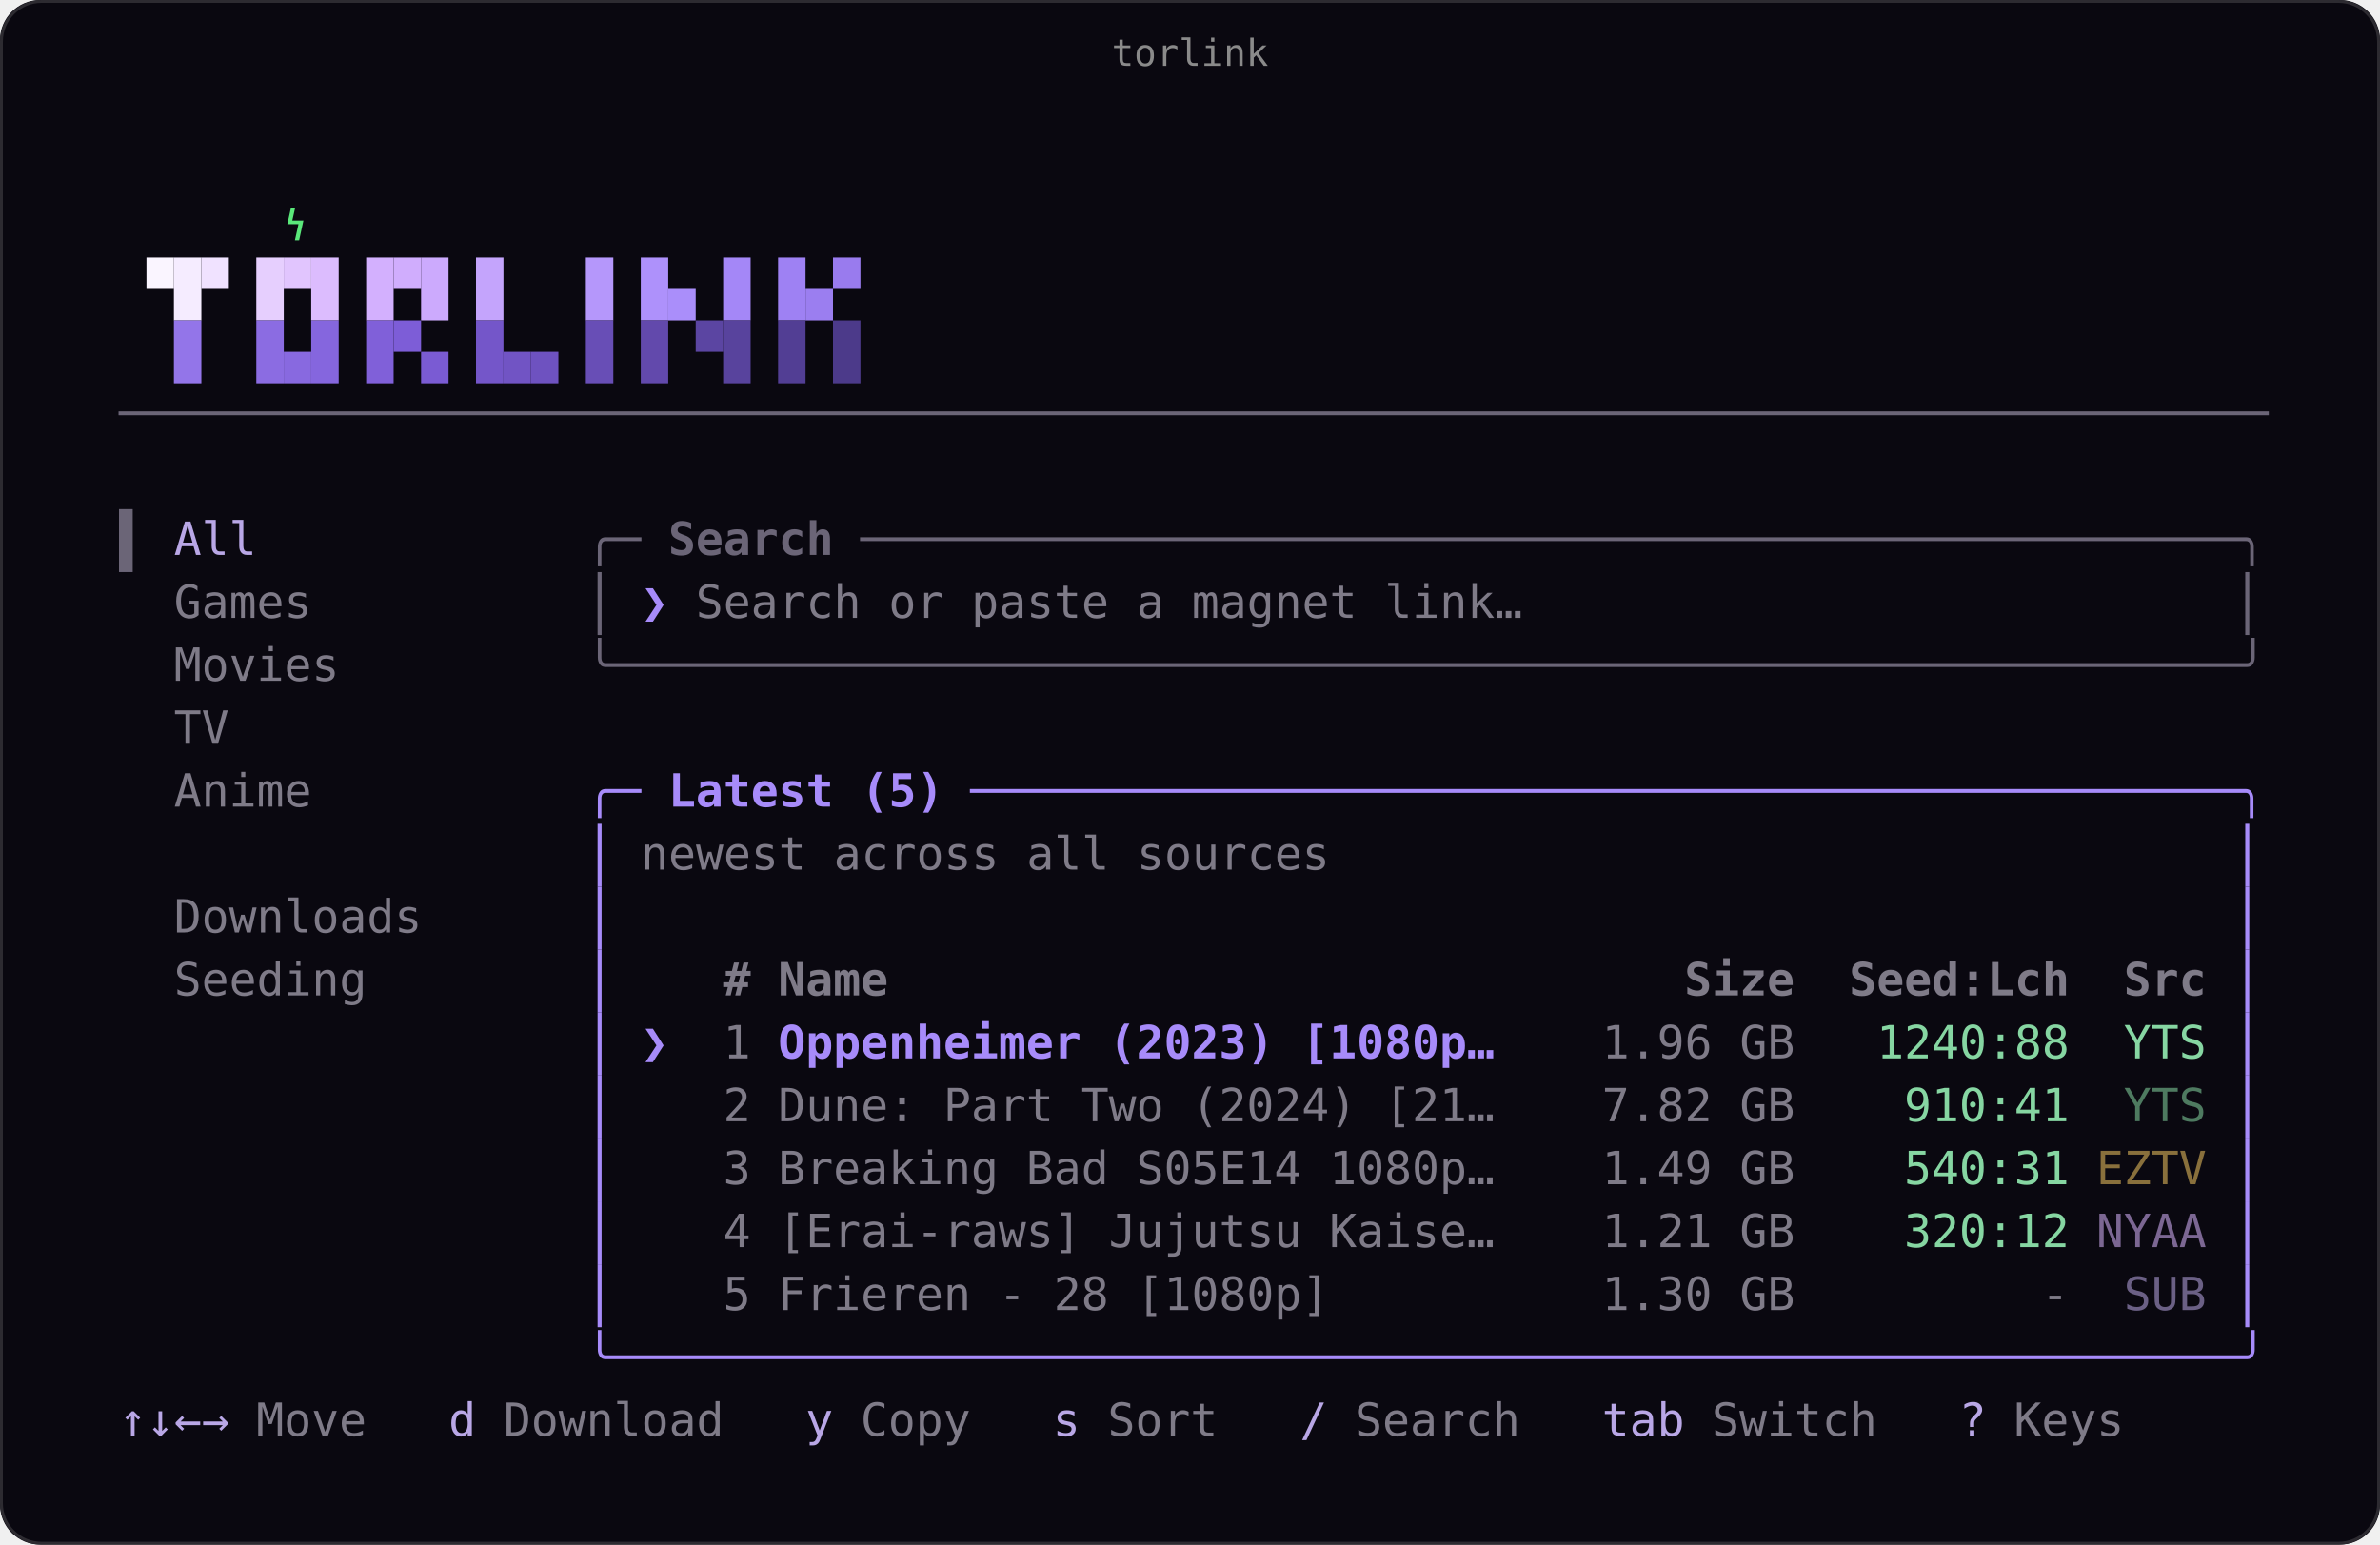
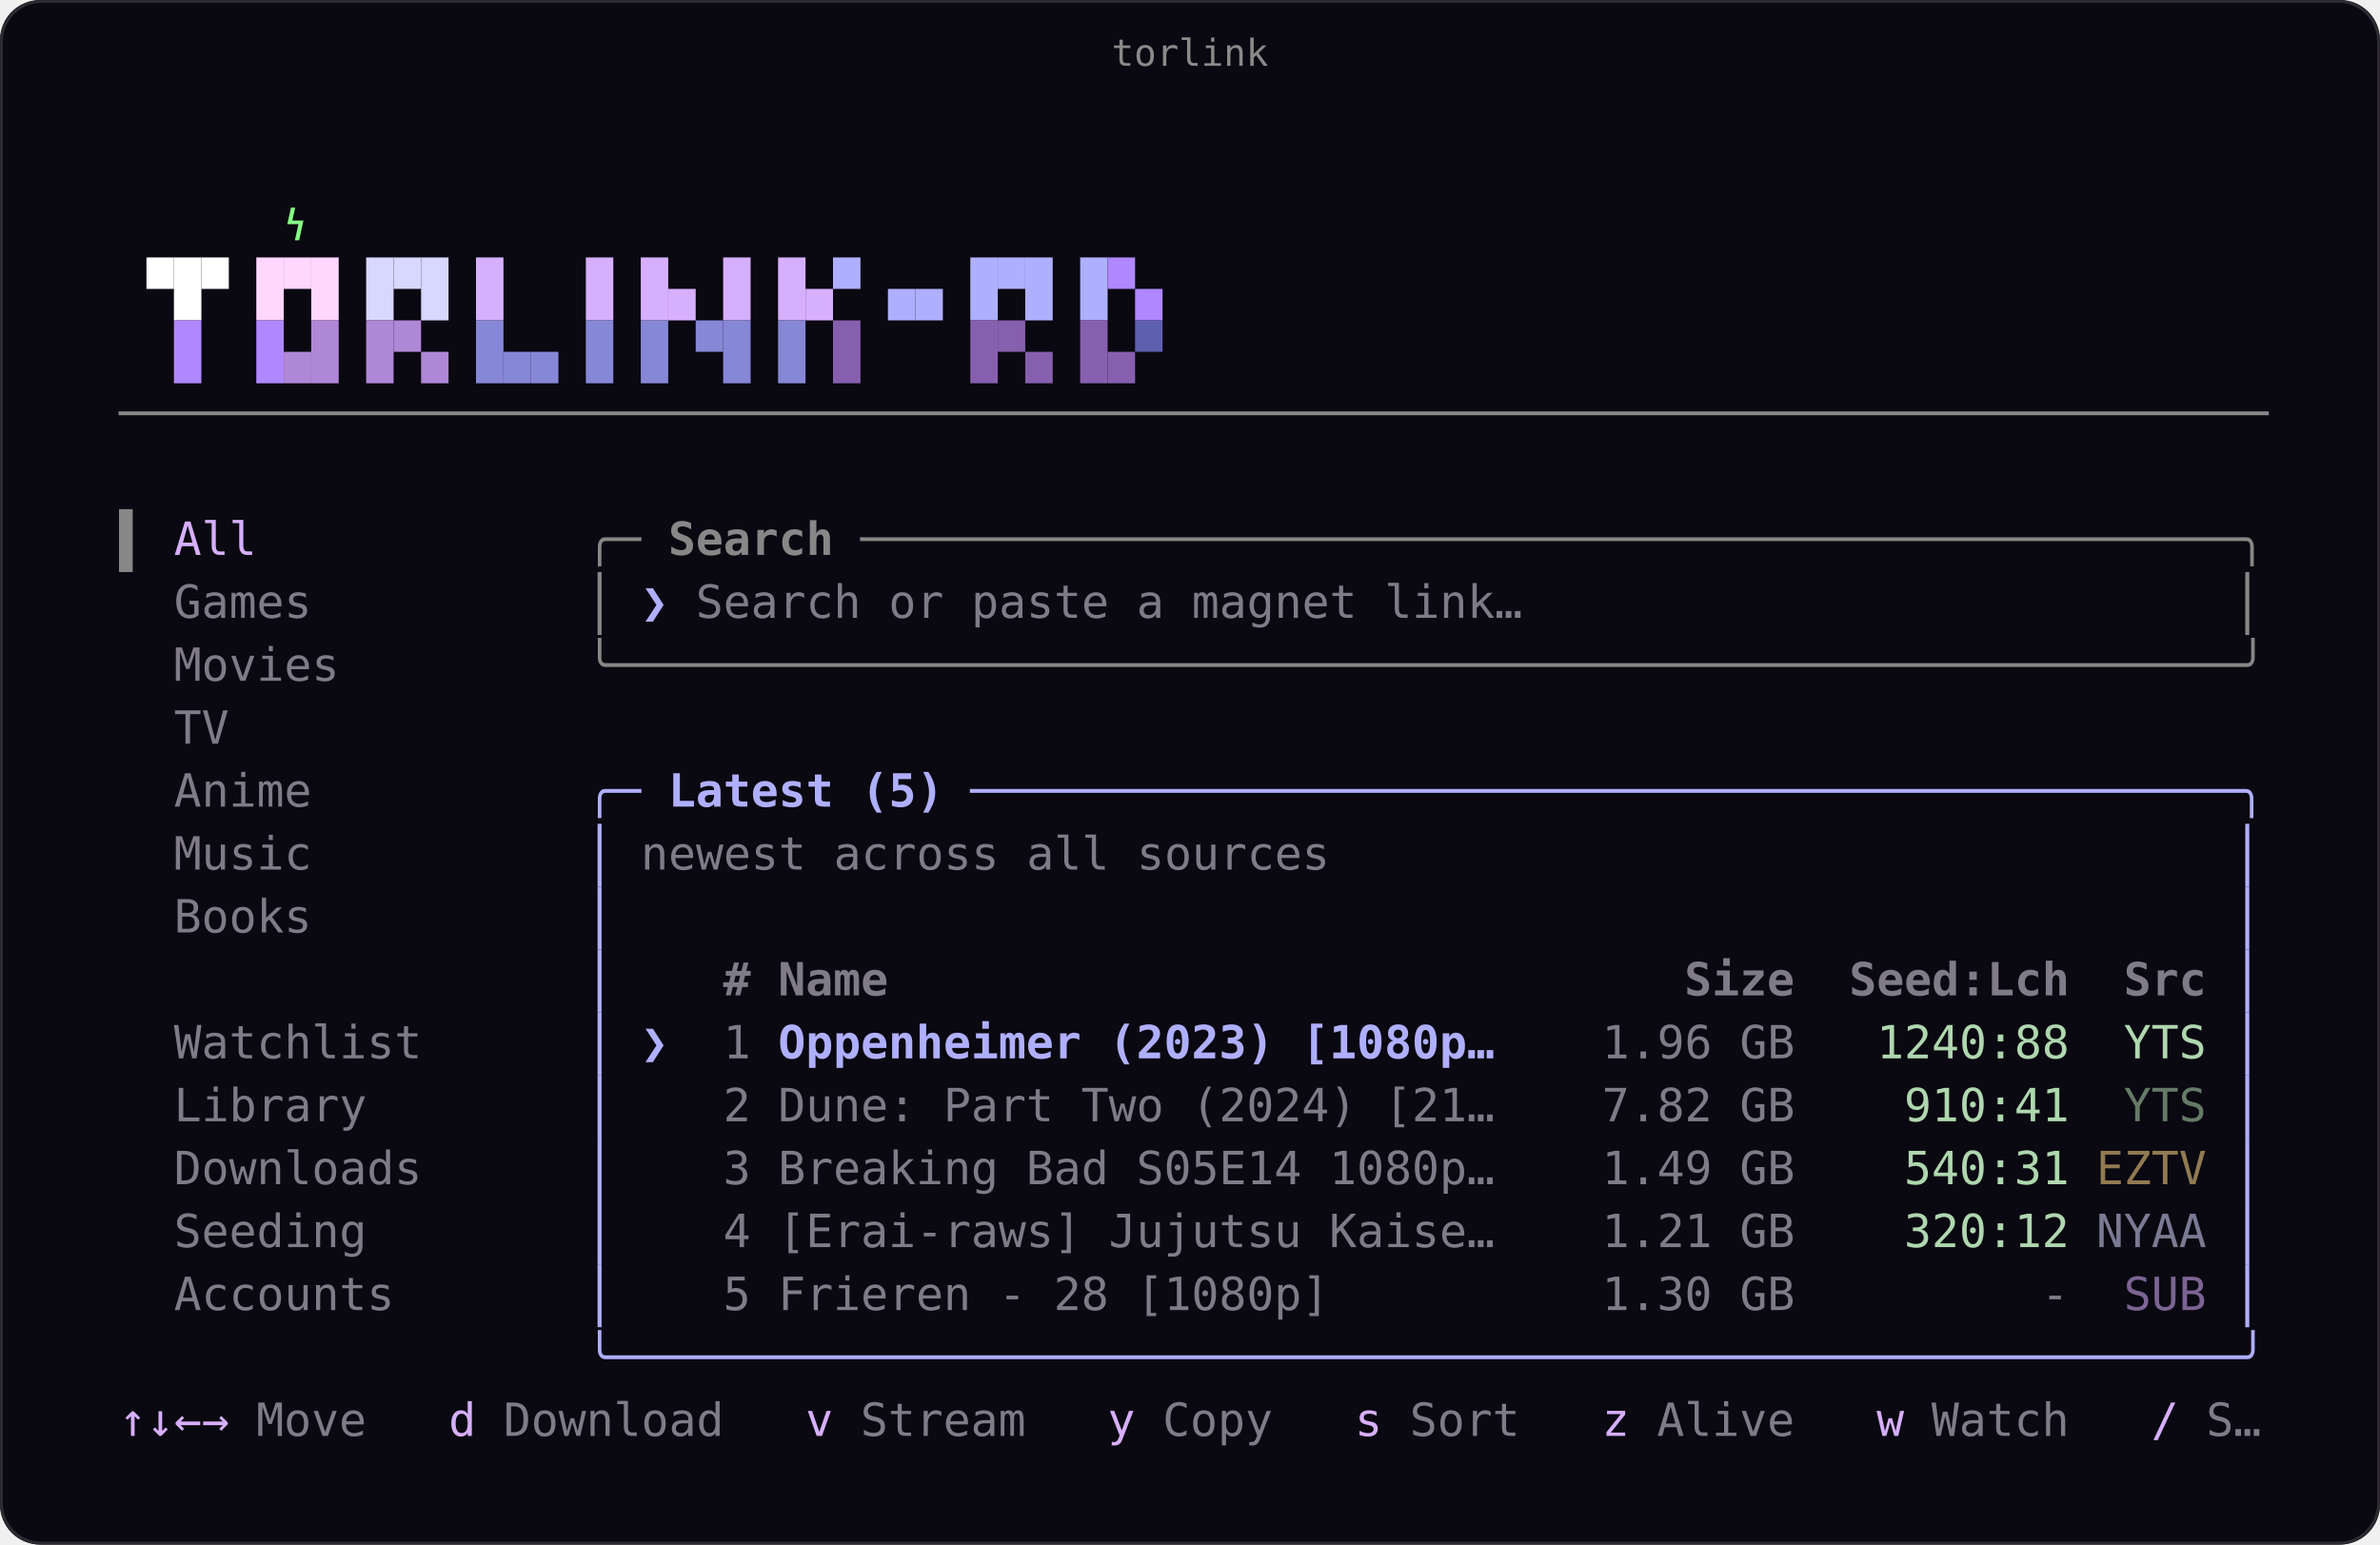
<svg xmlns="http://www.w3.org/2000/svg" width="832" height="540" viewBox="0 0 832 540" style="max-width: 832px; width: 100%; height: auto;" role="img">
  <rect width="100%" height="100%" rx="14" fill="#0a0810" />
  <rect x="0.5" y="0.5" width="831" height="539" rx="14" fill="none" stroke="#2d2b31" stroke-width="1" />
  <text x="416" y="23" text-anchor="middle" font-family="ui-monospace, &quot;Cascadia Mono&quot;, &quot;SF Mono&quot;, Menlo, Consolas, &quot;DejaVu Sans Mono&quot;, monospace" font-size="13" fill="#8a8a8a">torlink</text>
  <g font-family="ui-monospace, &quot;Cascadia Mono&quot;, &quot;SF Mono&quot;, Menlo, Consolas, &quot;DejaVu Sans Mono&quot;, monospace" font-size="16" fill="#ddd8ea">
-     <text x="99.2" y="84" textLength="9.6" lengthAdjust="spacingAndGlyphs" xml:space="preserve" fill="#5ae87a" font-weight="600">𐓏</text>
-     <rect x="51.2" y="90" width="9.6" height="11" fill="#faf5ff" />
-     <rect x="60.8" y="90" width="9.6" height="22" fill="#f5ecff" />
-     <rect x="70.4" y="90" width="9.6" height="11" fill="#f0e2ff" />
-     <rect x="89.6" y="90" width="9.6" height="22" fill="#e6cffe" />
-     <rect x="99.2" y="90" width="9.6" height="11" fill="#e1c5fe" />
-     <rect x="108.8" y="90" width="9.6" height="22" fill="#dcbcfe" />
-     <rect x="128" y="90" width="9.6" height="22" fill="#d3b0fe" />
-     <rect x="137.6" y="90" width="9.6" height="11" fill="#d0adfd" />
-     <rect x="147.2" y="90" width="9.6" height="22" fill="#ccaafd" />
-     <rect x="166.4" y="90" width="9.6" height="22" fill="#c4a4fc" />
-     <rect x="204.8" y="90" width="9.6" height="22" fill="#b597fb" />
-     <rect x="224" y="90" width="9.6" height="22" fill="#ae91fb" />
-     <rect x="233.6" y="101" width="9.6" height="11" fill="#aa8efa" />
-     <rect x="252.8" y="90" width="9.6" height="22" fill="#a487f7" />
-     <rect x="272" y="90" width="9.6" height="22" fill="#9e81f3" />
-     <rect x="281.6" y="101" width="9.6" height="11" fill="#9b7ef0" />
-     <rect x="291.2" y="90" width="9.6" height="11" fill="#997bee" />
-     <rect x="60.8" y="112" width="9.6" height="22" fill="#9375e9" />
-     <rect x="89.6" y="112" width="9.6" height="22" fill="#8b6ce2" />
-     <rect x="99.2" y="123" width="9.6" height="11" fill="#8869e0" />
-     <rect x="108.8" y="112" width="9.6" height="22" fill="#8566de" />
-     <rect x="128" y="112" width="9.6" height="22" fill="#8060d9" />
-     <rect x="137.6" y="112" width="9.6" height="11" fill="#7d5dd7" />
-     <rect x="147.2" y="123" width="9.6" height="11" fill="#7a5bd3" />
-     <rect x="166.4" y="112" width="9.6" height="22" fill="#7456c9" />
-     <rect x="176" y="123" width="9.6" height="11" fill="#7154c4" />
-     <rect x="185.6" y="123" width="9.6" height="11" fill="#6e52c0" />
-     <rect x="204.8" y="112" width="9.6" height="22" fill="#684eb6" />
-     <rect x="224" y="112" width="9.6" height="22" fill="#6249ac" />
-     <rect x="243.2" y="112" width="9.6" height="11" fill="#5b45a2" />
-     <rect x="252.8" y="112" width="9.6" height="22" fill="#58439d" />
-     <rect x="272" y="112" width="9.6" height="22" fill="#523e94" />
-     <rect x="291.2" y="112" width="9.6" height="22" fill="#4c3a8a" />
-     <text x="41.6" y="150" textLength="748.8" lengthAdjust="spacingAndGlyphs" xml:space="preserve" fill="#6b6577">──────────────────────────────────────────────────────────────────────────────</text>
-     <rect x="41.6" y="178" width="4.8" height="22" fill="#6b6577" />
-     <text x="60.8" y="194" textLength="28.8" lengthAdjust="spacingAndGlyphs" xml:space="preserve" fill="#b9a7e6">All</text>
-     <text x="204.8" y="194" textLength="19.2" lengthAdjust="spacingAndGlyphs" xml:space="preserve" fill="#6b6577">╭─</text>
-     <text x="233.6" y="194" textLength="57.6" lengthAdjust="spacingAndGlyphs" xml:space="preserve" fill="#6b6577" font-weight="600">Search</text>
-     <text x="300.8" y="194" textLength="489.6" lengthAdjust="spacingAndGlyphs" xml:space="preserve" fill="#6b6577">──────────────────────────────────────────────────╮</text>
+     <text x="99.2" y="84" textLength="9.6" lengthAdjust="spacingAndGlyphs" xml:space="preserve" fill="#87ff87" font-weight="600">𐓏</text>
+     <rect x="51.2" y="90" width="9.6" height="11" fill="#ffffff" />
+     <rect x="60.8" y="90" width="9.6" height="22" fill="#ffffff" />
+     <rect x="70.4" y="90" width="9.6" height="11" fill="#ffffff" />
+     <rect x="89.6" y="90" width="9.6" height="22" fill="#ffd7ff" />
+     <rect x="99.2" y="90" width="9.6" height="11" fill="#ffd7ff" />
+     <rect x="108.8" y="90" width="9.6" height="22" fill="#ffd7ff" />
+     <rect x="128" y="90" width="9.6" height="22" fill="#d7d7ff" />
+     <rect x="137.6" y="90" width="9.6" height="11" fill="#d7d7ff" />
+     <rect x="147.2" y="90" width="9.6" height="22" fill="#d7d7ff" />
+     <rect x="166.4" y="90" width="9.6" height="22" fill="#d7afff" />
+     <rect x="204.8" y="90" width="9.6" height="22" fill="#d7afff" />
+     <rect x="224" y="90" width="9.6" height="22" fill="#d7afff" />
+     <rect x="233.6" y="101" width="9.6" height="11" fill="#d7afff" />
+     <rect x="252.8" y="90" width="9.6" height="22" fill="#d7afff" />
+     <rect x="272" y="90" width="9.6" height="22" fill="#d7afff" />
+     <rect x="281.6" y="101" width="9.6" height="11" fill="#d7afff" />
+     <rect x="291.2" y="90" width="9.6" height="11" fill="#afafff" />
+     <rect x="310.4" y="101" width="9.6" height="11" fill="#afafff" />
+     <rect x="320" y="101" width="9.6" height="11" fill="#afafff" />
+     <rect x="339.2" y="90" width="9.6" height="22" fill="#afafff" />
+     <rect x="348.8" y="90" width="9.6" height="11" fill="#afafff" />
+     <rect x="358.4" y="90" width="9.6" height="22" fill="#afafff" />
+     <rect x="377.6" y="90" width="9.6" height="22" fill="#afafff" />
+     <rect x="387.2" y="90" width="9.6" height="11" fill="#af87ff" />
+     <rect x="396.8" y="101" width="9.6" height="11" fill="#af87ff" />
+     <rect x="60.8" y="112" width="9.6" height="22" fill="#af87ff" />
+     <rect x="89.6" y="112" width="9.6" height="22" fill="#af87ff" />
+     <rect x="99.2" y="123" width="9.6" height="11" fill="#af87d7" />
+     <rect x="108.8" y="112" width="9.6" height="22" fill="#af87d7" />
+     <rect x="128" y="112" width="9.6" height="22" fill="#af87d7" />
+     <rect x="137.6" y="112" width="9.6" height="11" fill="#af87d7" />
+     <rect x="147.2" y="123" width="9.6" height="11" fill="#af87d7" />
+     <rect x="166.4" y="112" width="9.6" height="22" fill="#8787d7" />
+     <rect x="176" y="123" width="9.6" height="11" fill="#8787d7" />
+     <rect x="185.6" y="123" width="9.6" height="11" fill="#8787d7" />
+     <rect x="204.8" y="112" width="9.6" height="22" fill="#8787d7" />
+     <rect x="224" y="112" width="9.6" height="22" fill="#8787d7" />
+     <rect x="243.2" y="112" width="9.6" height="11" fill="#8787d7" />
+     <rect x="252.8" y="112" width="9.6" height="22" fill="#8787d7" />
+     <rect x="272" y="112" width="9.6" height="22" fill="#8787d7" />
+     <rect x="291.2" y="112" width="9.6" height="22" fill="#875faf" />
+     <rect x="339.2" y="112" width="9.6" height="22" fill="#875faf" />
+     <rect x="348.8" y="112" width="9.6" height="11" fill="#875faf" />
+     <rect x="358.4" y="123" width="9.6" height="11" fill="#875faf" />
+     <rect x="377.6" y="112" width="9.6" height="22" fill="#875faf" />
+     <rect x="387.2" y="123" width="9.6" height="11" fill="#875faf" />
+     <rect x="396.8" y="112" width="9.6" height="11" fill="#5f5faf" />
+     <text x="41.6" y="150" textLength="748.8" lengthAdjust="spacingAndGlyphs" xml:space="preserve" fill="#878787">──────────────────────────────────────────────────────────────────────────────</text>
+     <rect x="41.6" y="178" width="4.8" height="22" fill="#878787" />
+     <text x="60.8" y="194" textLength="28.8" lengthAdjust="spacingAndGlyphs" xml:space="preserve" fill="#d7afff">All</text>
+     <text x="204.8" y="194" textLength="19.2" lengthAdjust="spacingAndGlyphs" xml:space="preserve" fill="#878787">╭─</text>
+     <text x="233.6" y="194" textLength="57.6" lengthAdjust="spacingAndGlyphs" xml:space="preserve" fill="#878787" font-weight="600">Search</text>
+     <text x="300.8" y="194" textLength="489.6" lengthAdjust="spacingAndGlyphs" xml:space="preserve" fill="#878787">──────────────────────────────────────────────────╮</text>
    <text x="60.8" y="216" textLength="48" lengthAdjust="spacingAndGlyphs" xml:space="preserve" fill-opacity="0.55">Games</text>
-     <rect x="208.9" y="200" width="1.4" height="22" fill="#6b6577" />
-     <text x="224" y="216" textLength="9.6" lengthAdjust="spacingAndGlyphs" xml:space="preserve" fill="#a78bfa">❯</text>
+     <rect x="208.9" y="200" width="1.4" height="22" fill="#878787" />
+     <text x="224" y="216" textLength="9.6" lengthAdjust="spacingAndGlyphs" xml:space="preserve" fill="#afafff">❯</text>
    <text x="243.2" y="216" textLength="288" lengthAdjust="spacingAndGlyphs" xml:space="preserve" fill-opacity="0.55">Search or paste a magnet link…</text>
-     <rect x="784.9" y="200" width="1.4" height="22" fill="#6b6577" />
+     <rect x="784.9" y="200" width="1.4" height="22" fill="#878787" />
    <text x="60.8" y="238" textLength="57.6" lengthAdjust="spacingAndGlyphs" xml:space="preserve" fill-opacity="0.55">Movies</text>
-     <text x="204.8" y="238" textLength="585.6" lengthAdjust="spacingAndGlyphs" xml:space="preserve" fill="#6b6577">╰───────────────────────────────────────────────────────────╯</text>
+     <text x="204.8" y="238" textLength="585.6" lengthAdjust="spacingAndGlyphs" xml:space="preserve" fill="#878787">╰───────────────────────────────────────────────────────────╯</text>
    <text x="60.8" y="260" textLength="19.2" lengthAdjust="spacingAndGlyphs" xml:space="preserve" fill-opacity="0.55">TV</text>
    <text x="60.8" y="282" textLength="48" lengthAdjust="spacingAndGlyphs" xml:space="preserve" fill-opacity="0.55">Anime</text>
-     <text x="204.8" y="282" textLength="19.2" lengthAdjust="spacingAndGlyphs" xml:space="preserve" fill="#a78bfa">╭─</text>
-     <text x="233.6" y="282" textLength="96" lengthAdjust="spacingAndGlyphs" xml:space="preserve" fill="#a78bfa" font-weight="600">Latest (5)</text>
-     <text x="339.2" y="282" textLength="451.2" lengthAdjust="spacingAndGlyphs" xml:space="preserve" fill="#a78bfa">──────────────────────────────────────────────╮</text>
-     <rect x="208.9" y="288" width="1.4" height="22" fill="#a78bfa" />
+     <text x="204.8" y="282" textLength="19.2" lengthAdjust="spacingAndGlyphs" xml:space="preserve" fill="#afafff">╭─</text>
+     <text x="233.6" y="282" textLength="96" lengthAdjust="spacingAndGlyphs" xml:space="preserve" fill="#afafff" font-weight="600">Latest (5)</text>
+     <text x="339.2" y="282" textLength="451.2" lengthAdjust="spacingAndGlyphs" xml:space="preserve" fill="#afafff">──────────────────────────────────────────────╮</text>
+     <text x="60.8" y="304" textLength="48" lengthAdjust="spacingAndGlyphs" xml:space="preserve" fill-opacity="0.55">Music</text>
+     <rect x="208.9" y="288" width="1.4" height="22" fill="#afafff" />
    <text x="224" y="304" textLength="240" lengthAdjust="spacingAndGlyphs" xml:space="preserve" fill-opacity="0.55">newest across all sources</text>
-     <rect x="784.9" y="288" width="1.4" height="22" fill="#a78bfa" />
-     <text x="60.8" y="326" textLength="86.4" lengthAdjust="spacingAndGlyphs" xml:space="preserve" fill-opacity="0.55">Downloads</text>
-     <rect x="208.9" y="310" width="1.4" height="22" fill="#a78bfa" />
-     <rect x="784.9" y="310" width="1.4" height="22" fill="#a78bfa" />
-     <text x="60.8" y="348" textLength="67.2" lengthAdjust="spacingAndGlyphs" xml:space="preserve" fill-opacity="0.55">Seeding</text>
-     <rect x="208.9" y="332" width="1.4" height="22" fill="#a78bfa" />
+     <rect x="784.9" y="288" width="1.4" height="22" fill="#afafff" />
+     <text x="60.8" y="326" textLength="48" lengthAdjust="spacingAndGlyphs" xml:space="preserve" fill-opacity="0.55">Books</text>
+     <rect x="208.9" y="310" width="1.4" height="22" fill="#afafff" />
+     <rect x="784.9" y="310" width="1.4" height="22" fill="#afafff" />
+     <rect x="208.9" y="332" width="1.4" height="22" fill="#afafff" />
    <text x="252.8" y="348" textLength="9.6" lengthAdjust="spacingAndGlyphs" xml:space="preserve" fill-opacity="0.55" font-weight="600">#</text>
    <text x="272" y="348" textLength="38.4" lengthAdjust="spacingAndGlyphs" xml:space="preserve" fill-opacity="0.55" font-weight="600">Name</text>
    <text x="588.8" y="348" textLength="38.4" lengthAdjust="spacingAndGlyphs" xml:space="preserve" fill-opacity="0.55" font-weight="600">Size</text>
    <text x="646.4" y="348" textLength="76.8" lengthAdjust="spacingAndGlyphs" xml:space="preserve" fill-opacity="0.55" font-weight="600">Seed:Lch</text>
    <text x="742.4" y="348" textLength="28.8" lengthAdjust="spacingAndGlyphs" xml:space="preserve" fill-opacity="0.55" font-weight="600">Src</text>
-     <rect x="784.9" y="332" width="1.4" height="22" fill="#a78bfa" />
-     <rect x="208.9" y="354" width="1.4" height="22" fill="#a78bfa" />
-     <text x="224" y="370" textLength="9.6" lengthAdjust="spacingAndGlyphs" xml:space="preserve" fill="#a78bfa">❯</text>
+     <rect x="784.9" y="332" width="1.4" height="22" fill="#afafff" />
+     <text x="60.8" y="370" textLength="86.4" lengthAdjust="spacingAndGlyphs" xml:space="preserve" fill-opacity="0.55">Watchlist</text>
+     <rect x="208.9" y="354" width="1.4" height="22" fill="#afafff" />
+     <text x="224" y="370" textLength="9.6" lengthAdjust="spacingAndGlyphs" xml:space="preserve" fill="#afafff">❯</text>
    <text x="252.8" y="370" textLength="9.6" lengthAdjust="spacingAndGlyphs" xml:space="preserve" fill-opacity="0.55">1</text>
-     <text x="272" y="370" textLength="249.6" lengthAdjust="spacingAndGlyphs" xml:space="preserve" fill="#a78bfa" font-weight="600">Oppenheimer (2023) [1080p…</text>
+     <text x="272" y="370" textLength="249.6" lengthAdjust="spacingAndGlyphs" xml:space="preserve" fill="#afafff" font-weight="600">Oppenheimer (2023) [1080p…</text>
    <text x="560" y="370" textLength="67.2" lengthAdjust="spacingAndGlyphs" xml:space="preserve" fill-opacity="0.55">1.96 GB</text>
-     <text x="656" y="370" textLength="67.2" lengthAdjust="spacingAndGlyphs" xml:space="preserve" fill="#86d6a2">1240:88</text>
-     <text x="742.4" y="370" textLength="28.8" lengthAdjust="spacingAndGlyphs" xml:space="preserve" fill="#86d6a2">YTS</text>
-     <rect x="784.9" y="354" width="1.4" height="22" fill="#a78bfa" />
-     <rect x="208.9" y="376" width="1.4" height="22" fill="#a78bfa" />
+     <text x="656" y="370" textLength="67.2" lengthAdjust="spacingAndGlyphs" xml:space="preserve" fill="#afd7af">1240:88</text>
+     <text x="742.4" y="370" textLength="28.8" lengthAdjust="spacingAndGlyphs" xml:space="preserve" fill="#afd7af">YTS</text>
+     <rect x="784.9" y="354" width="1.4" height="22" fill="#afafff" />
+     <text x="60.8" y="392" textLength="67.2" lengthAdjust="spacingAndGlyphs" xml:space="preserve" fill-opacity="0.55">Library</text>
+     <rect x="208.9" y="376" width="1.4" height="22" fill="#afafff" />
    <text x="252.8" y="392" textLength="9.6" lengthAdjust="spacingAndGlyphs" xml:space="preserve" fill-opacity="0.55">2</text>
    <text x="272" y="392" textLength="249.6" lengthAdjust="spacingAndGlyphs" xml:space="preserve" fill-opacity="0.55">Dune: Part Two (2024) [21…</text>
    <text x="560" y="392" textLength="67.2" lengthAdjust="spacingAndGlyphs" xml:space="preserve" fill-opacity="0.55">7.82 GB</text>
-     <text x="665.6" y="392" textLength="57.6" lengthAdjust="spacingAndGlyphs" xml:space="preserve" fill="#86d6a2">910:41</text>
-     <text x="742.4" y="392" textLength="28.8" lengthAdjust="spacingAndGlyphs" xml:space="preserve" fill="#86d6a2" fill-opacity="0.55">YTS</text>
-     <rect x="784.9" y="376" width="1.4" height="22" fill="#a78bfa" />
-     <rect x="208.9" y="398" width="1.4" height="22" fill="#a78bfa" />
+     <text x="665.6" y="392" textLength="57.6" lengthAdjust="spacingAndGlyphs" xml:space="preserve" fill="#afd7af">910:41</text>
+     <text x="742.4" y="392" textLength="28.8" lengthAdjust="spacingAndGlyphs" xml:space="preserve" fill="#afd7af" fill-opacity="0.55">YTS</text>
+     <rect x="784.9" y="376" width="1.4" height="22" fill="#afafff" />
+     <text x="60.8" y="414" textLength="86.4" lengthAdjust="spacingAndGlyphs" xml:space="preserve" fill-opacity="0.55">Downloads</text>
+     <rect x="208.9" y="398" width="1.4" height="22" fill="#afafff" />
    <text x="252.8" y="414" textLength="9.6" lengthAdjust="spacingAndGlyphs" xml:space="preserve" fill-opacity="0.55">3</text>
    <text x="272" y="414" textLength="249.6" lengthAdjust="spacingAndGlyphs" xml:space="preserve" fill-opacity="0.55">Breaking Bad S05E14 1080p…</text>
    <text x="560" y="414" textLength="67.2" lengthAdjust="spacingAndGlyphs" xml:space="preserve" fill-opacity="0.55">1.49 GB</text>
-     <text x="665.6" y="414" textLength="57.6" lengthAdjust="spacingAndGlyphs" xml:space="preserve" fill="#86d6a2">540:31</text>
-     <text x="732.8" y="414" textLength="38.4" lengthAdjust="spacingAndGlyphs" xml:space="preserve" fill="#f0c560" fill-opacity="0.55">EZTV</text>
-     <rect x="784.9" y="398" width="1.4" height="22" fill="#a78bfa" />
-     <rect x="208.9" y="420" width="1.4" height="22" fill="#a78bfa" />
+     <text x="665.6" y="414" textLength="57.6" lengthAdjust="spacingAndGlyphs" xml:space="preserve" fill="#afd7af">540:31</text>
+     <text x="732.8" y="414" textLength="38.4" lengthAdjust="spacingAndGlyphs" xml:space="preserve" fill="#ffd787" fill-opacity="0.55">EZTV</text>
+     <rect x="784.9" y="398" width="1.4" height="22" fill="#afafff" />
+     <text x="60.8" y="436" textLength="67.2" lengthAdjust="spacingAndGlyphs" xml:space="preserve" fill-opacity="0.55">Seeding</text>
+     <rect x="208.9" y="420" width="1.4" height="22" fill="#afafff" />
    <text x="252.8" y="436" textLength="9.6" lengthAdjust="spacingAndGlyphs" xml:space="preserve" fill-opacity="0.55">4</text>
    <text x="272" y="436" textLength="249.6" lengthAdjust="spacingAndGlyphs" xml:space="preserve" fill-opacity="0.55">[Erai-raws] Jujutsu Kaise…</text>
    <text x="560" y="436" textLength="67.2" lengthAdjust="spacingAndGlyphs" xml:space="preserve" fill-opacity="0.55">1.21 GB</text>
-     <text x="665.6" y="436" textLength="57.6" lengthAdjust="spacingAndGlyphs" xml:space="preserve" fill="#86d6a2">320:12</text>
-     <text x="732.8" y="436" textLength="38.4" lengthAdjust="spacingAndGlyphs" xml:space="preserve" fill="#d8b4fe" fill-opacity="0.55">NYAA</text>
-     <rect x="784.9" y="420" width="1.4" height="22" fill="#a78bfa" />
-     <rect x="208.9" y="442" width="1.4" height="22" fill="#a78bfa" />
+     <text x="665.6" y="436" textLength="57.6" lengthAdjust="spacingAndGlyphs" xml:space="preserve" fill="#afd7af">320:12</text>
+     <text x="732.8" y="436" textLength="38.4" lengthAdjust="spacingAndGlyphs" xml:space="preserve" fill="#d7d7ff" fill-opacity="0.55">NYAA</text>
+     <rect x="784.9" y="420" width="1.4" height="22" fill="#afafff" />
+     <text x="60.8" y="458" textLength="76.8" lengthAdjust="spacingAndGlyphs" xml:space="preserve" fill-opacity="0.55">Accounts</text>
+     <rect x="208.9" y="442" width="1.4" height="22" fill="#afafff" />
    <text x="252.8" y="458" textLength="9.6" lengthAdjust="spacingAndGlyphs" xml:space="preserve" fill-opacity="0.55">5</text>
    <text x="272" y="458" textLength="192" lengthAdjust="spacingAndGlyphs" xml:space="preserve" fill-opacity="0.55">Frieren - 28 [1080p]</text>
    <text x="560" y="458" textLength="67.2" lengthAdjust="spacingAndGlyphs" xml:space="preserve" fill-opacity="0.55">1.30 GB</text>
    <text x="713.6" y="458" textLength="9.6" lengthAdjust="spacingAndGlyphs" xml:space="preserve" fill-opacity="0.55">-</text>
-     <text x="742.4" y="458" textLength="28.8" lengthAdjust="spacingAndGlyphs" xml:space="preserve" fill="#b9a7e6" fill-opacity="0.55">SUB</text>
-     <rect x="784.9" y="442" width="1.4" height="22" fill="#a78bfa" />
-     <text x="204.8" y="480" textLength="585.6" lengthAdjust="spacingAndGlyphs" xml:space="preserve" fill="#a78bfa">╰───────────────────────────────────────────────────────────╯</text>
-     <text x="41.6" y="502" textLength="38.4" lengthAdjust="spacingAndGlyphs" xml:space="preserve" fill="#b9a7e6">↑↓←→</text>
+     <text x="742.4" y="458" textLength="28.8" lengthAdjust="spacingAndGlyphs" xml:space="preserve" fill="#d7afff" fill-opacity="0.55">SUB</text>
+     <rect x="784.9" y="442" width="1.4" height="22" fill="#afafff" />
+     <text x="204.8" y="480" textLength="585.6" lengthAdjust="spacingAndGlyphs" xml:space="preserve" fill="#afafff">╰───────────────────────────────────────────────────────────╯</text>
+     <text x="41.6" y="502" textLength="38.4" lengthAdjust="spacingAndGlyphs" xml:space="preserve" fill="#d7afff">↑↓←→</text>
    <text x="89.6" y="502" textLength="38.4" lengthAdjust="spacingAndGlyphs" xml:space="preserve" fill-opacity="0.55">Move</text>
-     <text x="156.8" y="502" textLength="9.6" lengthAdjust="spacingAndGlyphs" xml:space="preserve" fill="#b9a7e6">d</text>
+     <text x="156.8" y="502" textLength="9.6" lengthAdjust="spacingAndGlyphs" xml:space="preserve" fill="#d7afff">d</text>
    <text x="176" y="502" textLength="76.8" lengthAdjust="spacingAndGlyphs" xml:space="preserve" fill-opacity="0.55">Download</text>
-     <text x="281.6" y="502" textLength="9.6" lengthAdjust="spacingAndGlyphs" xml:space="preserve" fill="#b9a7e6">y</text>
-     <text x="300.8" y="502" textLength="38.4" lengthAdjust="spacingAndGlyphs" xml:space="preserve" fill-opacity="0.55">Copy</text>
-     <text x="368" y="502" textLength="9.6" lengthAdjust="spacingAndGlyphs" xml:space="preserve" fill="#b9a7e6">s</text>
-     <text x="387.2" y="502" textLength="38.4" lengthAdjust="spacingAndGlyphs" xml:space="preserve" fill-opacity="0.55">Sort</text>
-     <text x="454.4" y="502" textLength="9.6" lengthAdjust="spacingAndGlyphs" xml:space="preserve" fill="#b9a7e6">/</text>
-     <text x="473.6" y="502" textLength="57.6" lengthAdjust="spacingAndGlyphs" xml:space="preserve" fill-opacity="0.55">Search</text>
-     <text x="560" y="502" textLength="28.8" lengthAdjust="spacingAndGlyphs" xml:space="preserve" fill="#b9a7e6">tab</text>
-     <text x="598.4" y="502" textLength="57.6" lengthAdjust="spacingAndGlyphs" xml:space="preserve" fill-opacity="0.55">Switch</text>
-     <text x="684.8" y="502" textLength="9.6" lengthAdjust="spacingAndGlyphs" xml:space="preserve" fill="#b9a7e6">?</text>
-     <text x="704" y="502" textLength="38.4" lengthAdjust="spacingAndGlyphs" xml:space="preserve" fill-opacity="0.55">Keys</text>
+     <text x="281.6" y="502" textLength="9.6" lengthAdjust="spacingAndGlyphs" xml:space="preserve" fill="#d7afff">v</text>
+     <text x="300.8" y="502" textLength="57.6" lengthAdjust="spacingAndGlyphs" xml:space="preserve" fill-opacity="0.55">Stream</text>
+     <text x="387.2" y="502" textLength="9.6" lengthAdjust="spacingAndGlyphs" xml:space="preserve" fill="#d7afff">y</text>
+     <text x="406.4" y="502" textLength="38.4" lengthAdjust="spacingAndGlyphs" xml:space="preserve" fill-opacity="0.55">Copy</text>
+     <text x="473.6" y="502" textLength="9.6" lengthAdjust="spacingAndGlyphs" xml:space="preserve" fill="#d7afff">s</text>
+     <text x="492.8" y="502" textLength="38.4" lengthAdjust="spacingAndGlyphs" xml:space="preserve" fill-opacity="0.55">Sort</text>
+     <text x="560" y="502" textLength="9.6" lengthAdjust="spacingAndGlyphs" xml:space="preserve" fill="#d7afff">z</text>
+     <text x="579.2" y="502" textLength="48" lengthAdjust="spacingAndGlyphs" xml:space="preserve" fill-opacity="0.55">Alive</text>
+     <text x="656" y="502" textLength="9.6" lengthAdjust="spacingAndGlyphs" xml:space="preserve" fill="#d7afff">w</text>
+     <text x="675.2" y="502" textLength="48" lengthAdjust="spacingAndGlyphs" xml:space="preserve" fill-opacity="0.55">Watch</text>
+     <text x="752" y="502" textLength="9.6" lengthAdjust="spacingAndGlyphs" xml:space="preserve" fill="#d7afff">/</text>
+     <text x="771.2" y="502" textLength="19.2" lengthAdjust="spacingAndGlyphs" xml:space="preserve" fill-opacity="0.55">S…</text>
  </g>
</svg>
